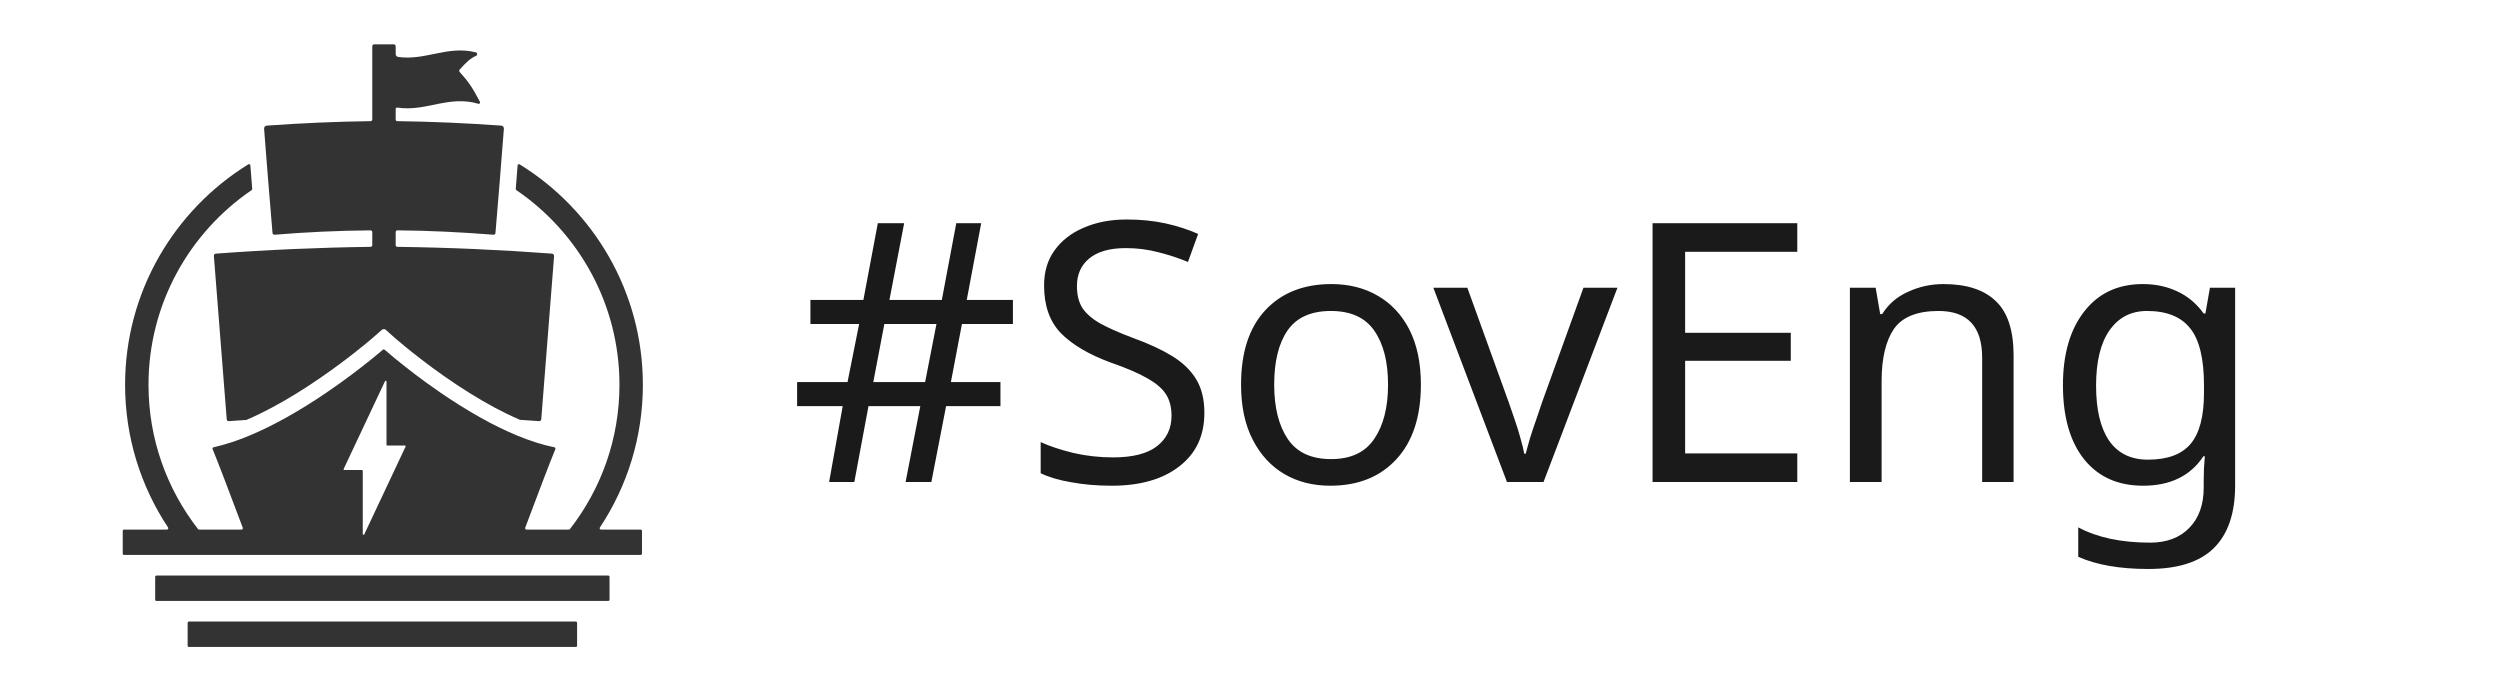
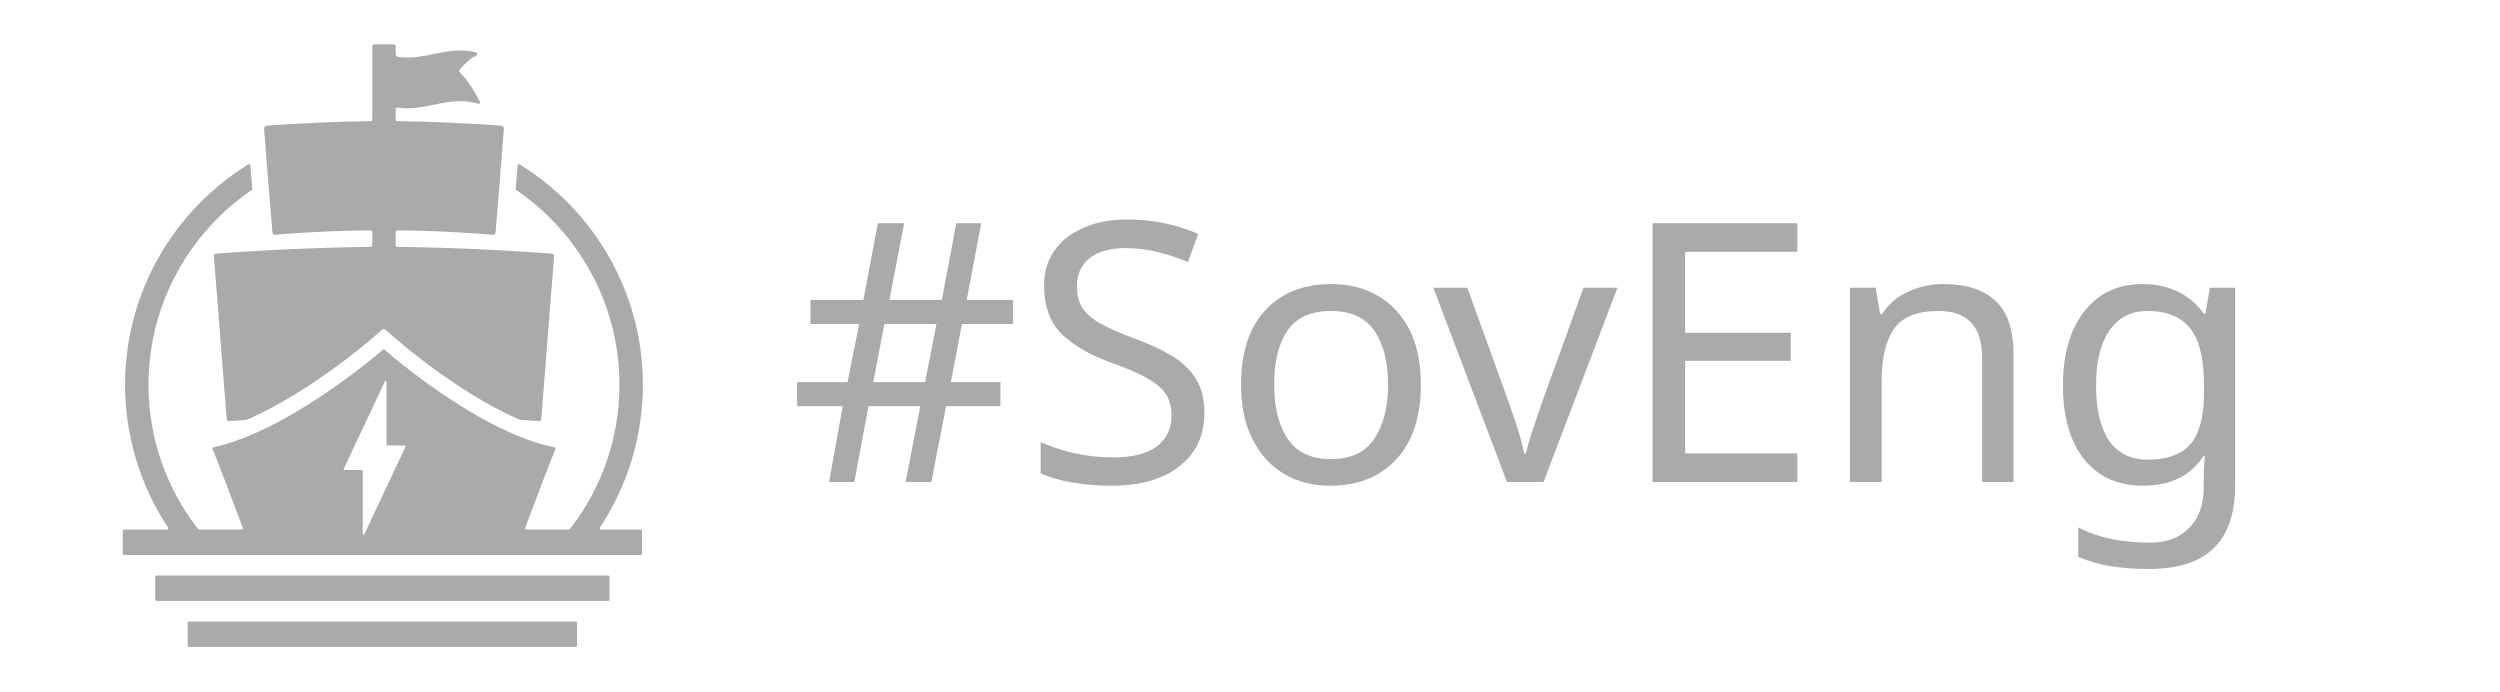
<svg xmlns="http://www.w3.org/2000/svg" viewBox="0 0 137.925 38.136" version="1.1" id="svg10" width="137.925" height="38.136">
  <defs id="defs1">
    <style id="style1">.cls-1{fill:#ea4335;}.cls-2{fill:#4285f4;}.cls-3{fill:#34a853;}.cls-4{fill:#fbbc05;}.cls-5{fill:#5f6368;}</style>
  </defs>
-   <g id="_34a764f2-cab5-4527-ab40-a4c3b86022cb_5" transform="matrix(0.08202065,0,0,0.08202065,6.746409,2.444996)" style="fill:#333333">
-     <rect x="22.124" y="357.338" width="305.623" height="17.064" rx="0.82" ry="0.82" style="fill:#333333;stroke-width:0px" id="rect4" />
-     <rect x="43.965" y="388.274" width="261.953" height="17.064" rx="0.82" ry="0.82" style="fill:#333333;stroke-width:0px" id="rect5" />
-     <path d="m 348.671,326.402 h -26.685 c -0.709,0 -1.129,-0.788 -0.735,-1.391 18.258,-27.538 28.916,-60.563 28.916,-96.003 0,-62.597 -33.182,-117.582 -82.89,-148.27 -0.578,-0.354 -1.326,0.026 -1.378,0.696 l -1.234,15.817 c -0.026,0.315 0.118,0.617 0.381,0.8 41.845,28.549 69.37,76.603 69.37,130.957 0,36.543 -12.43,70.224 -33.3,97.04 -0.171,0.223 -0.446,0.354 -0.722,0.354 h -28.536 c -0.63,0 -1.063,-0.63 -0.853,-1.208 8.414,-22.432 17.169,-45.442 20.306,-52.924 0.21,-0.525 -0.105,-1.102 -0.656,-1.208 -16.329,-3.321 -33.615,-10.973 -49.668,-19.951 -9.556,-5.342 -18.691,-11.157 -26.921,-16.788 -12.771,-8.742 -23.39,-17.077 -30.163,-22.629 -3.78,-3.098 -6.366,-5.329 -7.455,-6.274 -0.328,-0.289 -0.827,-0.302 -1.168,0 -1.05,0.906 -3.518,3.019 -7.127,5.933 -6.839,5.552 -17.759,14.058 -30.938,22.997 -8.296,5.631 -17.497,11.446 -27.118,16.814 -15.764,8.768 -32.684,16.328 -48.71,19.886 -0.551,0.118 -0.853,0.683 -0.643,1.194 3.124,7.469 11.879,30.492 20.306,52.95 0.223,0.578 -0.21,1.208 -0.84,1.208 H 51.659 c -0.289,0 -0.551,-0.131 -0.722,-0.354 -20.87,-26.816 -33.3,-60.497 -33.3,-97.04 0,-54.354 27.525,-102.408 69.37,-130.944 0.263,-0.184 0.42,-0.486 0.394,-0.801 L 86.153,81.433 c -0.053,-0.669 -0.801,-1.05 -1.378,-0.696 -49.708,30.689 -82.89,85.673 -82.89,148.27 0,35.44 10.645,68.465 28.916,96.003 0.394,0.604 -0.026,1.391 -0.735,1.391 H 1.19 c -0.499,0 -0.893,0.407 -0.893,0.892 v 15.278 c 0,0.486 0.394,0.893 0.893,0.893 h 347.482 c 0.499,0 0.906,-0.407 0.906,-0.893 v -15.278 c 0,-0.486 -0.407,-0.892 -0.906,-0.892 z M 190.567,270.557 162.753,329.639 c -0.236,0.48 -0.998,0.32 -0.998,-0.197 v -42.601 c 0,-0.271 -0.236,-0.492 -0.525,-0.492 h -11.853 c -0.381,0 -0.63,-0.357 -0.486,-0.677 l 27.827,-59.083 c 0.223,-0.48 0.998,-0.32 0.998,0.197 v 42.601 c 0,0.271 0.223,0.492 0.512,0.492 h 11.866 c 0.381,0 0.63,0.357 0.472,0.677 z" style="fill:#333333;stroke-width:0px" id="path5-3" />
-     <path d="m 290.448,142.507 c -2.876,36.572 -5.752,73.131 -8.628,109.702 -0.059,0.744 -0.706,1.3 -1.45,1.247 -4.189,-0.299 -8.377,-0.586 -12.555,-0.854 -0.227,-0.015 -0.448,-0.067 -0.656,-0.157 -11.222,-4.836 -22.412,-10.977 -32.789,-17.414 -25.215,-15.633 -45.691,-32.933 -50.469,-37.054 -0.643,-0.564 -1.011,-0.88 -1.05,-0.919 l -5.639,-5.02 c -0.737,-0.656 -1.848,-0.66 -2.59,-0.009 l -5.684,4.99 c -0.039,0.026 -0.302,0.263 -0.787,0.683 -3.4,2.914 -17.51,14.78 -36.306,27.591 -4.752,3.242 -9.805,6.55 -15.069,9.779 -10.444,6.425 -21.7,12.592 -32.988,17.442 -0.207,0.089 -0.427,0.141 -0.652,0.156 -3.852,0.255 -7.714,0.52 -11.568,0.796 -0.675,0.048 -1.261,-0.456 -1.314,-1.131 -2.886,-36.693 -5.771,-73.372 -8.657,-110.065 -0.059,-0.751 0.505,-1.409 1.257,-1.466 34.711,-2.6 69.374,-4.123 104.161,-4.582 0.631,-0.008 1.137,-0.52 1.137,-1.151 v -8.78 c 0,-0.643 -0.534,-1.165 -1.178,-1.159 -22.186,0.215 -42.421,1.153 -64.512,2.94 -0.716,0.058 -1.358,-0.493 -1.415,-1.21 -0.963,-12.241 -1.925,-22.519 -2.875,-34.693 C 97.71,86.421 97.264,80.659 96.804,74.91 96.331,68.871 95.857,62.822 95.384,56.781 c -0.085,-1.084 0.743,-2.031 1.827,-2.107 23.899,-1.674 45.879,-2.673 69.849,-2.995 0.6,-0.008 1.09,-0.496 1.09,-1.096 V 1.327 C 168.149,0.594 168.743,0 169.476,0 h 13.098 c 0.733,0 1.327,0.594 1.327,1.327 v 5.233 c 0,0.961 0.702,1.803 1.653,1.937 18.397,2.589 33.19,-7.859 52.223,-3.103 1.129,0.282 1.272,1.879 0.205,2.342 -3.817,1.656 -6.662,4.363 -11.086,9.303 -0.381,0.425 -0.376,1.09 0.007,1.514 5.362,5.937 8.406,9.961 13.675,20.137 0.367,0.708 -0.283,1.536 -1.048,1.31 -20.075,-5.926 -35.301,5.516 -54.511,2.546 -0.585,-0.09 -1.118,0.346 -1.118,0.938 v 7.163 c 0,0.564 0.46,1.022 1.023,1.029 24.008,0.322 46.007,1.321 69.928,2.996 1.085,0.076 1.912,1.023 1.827,2.107 -0.473,6.041 -0.948,12.09 -1.434,18.129 -0.446,5.749 -0.893,11.511 -1.352,17.26 -0.965,12.2 -1.93,22.495 -2.883,34.769 -0.052,0.675 -0.656,1.196 -1.331,1.143 -22.133,-1.734 -42.39,-2.757 -64.602,-2.951 -0.643,-0.006 -1.177,0.516 -1.177,1.159 v 8.781 c 0,0.631 0.506,1.143 1.137,1.151 34.707,0.458 69.304,1.975 103.936,4.564 0.882,0.066 1.545,0.839 1.476,1.721 z" style="fill:#333333;stroke-width:0px" id="path6-8" />
+   <g id="_34a764f2-cab5-4527-ab40-a4c3b86022cb_5" transform="matrix(0.08202065,0,0,0.08202065,6.746409,2.444996)" style="fill:#aaaaaa">
+     <rect x="22.124" y="357.338" width="305.623" height="17.064" rx="0.82" ry="0.82" style="fill:#aaaaaa;stroke-width:0px" id="rect4" />
+     <rect x="43.965" y="388.274" width="261.953" height="17.064" rx="0.82" ry="0.82" style="fill:#aaaaaa;stroke-width:0px" id="rect5" />
+     <path d="m 348.671,326.402 h -26.685 c -0.709,0 -1.129,-0.788 -0.735,-1.391 18.258,-27.538 28.916,-60.563 28.916,-96.003 0,-62.597 -33.182,-117.582 -82.89,-148.27 -0.578,-0.354 -1.326,0.026 -1.378,0.696 l -1.234,15.817 c -0.026,0.315 0.118,0.617 0.381,0.8 41.845,28.549 69.37,76.603 69.37,130.957 0,36.543 -12.43,70.224 -33.3,97.04 -0.171,0.223 -0.446,0.354 -0.722,0.354 h -28.536 c -0.63,0 -1.063,-0.63 -0.853,-1.208 8.414,-22.432 17.169,-45.442 20.306,-52.924 0.21,-0.525 -0.105,-1.102 -0.656,-1.208 -16.329,-3.321 -33.615,-10.973 -49.668,-19.951 -9.556,-5.342 -18.691,-11.157 -26.921,-16.788 -12.771,-8.742 -23.39,-17.077 -30.163,-22.629 -3.78,-3.098 -6.366,-5.329 -7.455,-6.274 -0.328,-0.289 -0.827,-0.302 -1.168,0 -1.05,0.906 -3.518,3.019 -7.127,5.933 -6.839,5.552 -17.759,14.058 -30.938,22.997 -8.296,5.631 -17.497,11.446 -27.118,16.814 -15.764,8.768 -32.684,16.328 -48.71,19.886 -0.551,0.118 -0.853,0.683 -0.643,1.194 3.124,7.469 11.879,30.492 20.306,52.95 0.223,0.578 -0.21,1.208 -0.84,1.208 H 51.659 c -0.289,0 -0.551,-0.131 -0.722,-0.354 -20.87,-26.816 -33.3,-60.497 -33.3,-97.04 0,-54.354 27.525,-102.408 69.37,-130.944 0.263,-0.184 0.42,-0.486 0.394,-0.801 L 86.153,81.433 c -0.053,-0.669 -0.801,-1.05 -1.378,-0.696 -49.708,30.689 -82.89,85.673 -82.89,148.27 0,35.44 10.645,68.465 28.916,96.003 0.394,0.604 -0.026,1.391 -0.735,1.391 H 1.19 c -0.499,0 -0.893,0.407 -0.893,0.892 v 15.278 c 0,0.486 0.394,0.893 0.893,0.893 h 347.482 c 0.499,0 0.906,-0.407 0.906,-0.893 v -15.278 c 0,-0.486 -0.407,-0.892 -0.906,-0.892 z M 190.567,270.557 162.753,329.639 c -0.236,0.48 -0.998,0.32 -0.998,-0.197 v -42.601 c 0,-0.271 -0.236,-0.492 -0.525,-0.492 h -11.853 c -0.381,0 -0.63,-0.357 -0.486,-0.677 l 27.827,-59.083 c 0.223,-0.48 0.998,-0.32 0.998,0.197 v 42.601 c 0,0.271 0.223,0.492 0.512,0.492 h 11.866 c 0.381,0 0.63,0.357 0.472,0.677 z" style="fill:#aaaaaa;stroke-width:0px" id="path5-3" />
+     <path d="m 290.448,142.507 c -2.876,36.572 -5.752,73.131 -8.628,109.702 -0.059,0.744 -0.706,1.3 -1.45,1.247 -4.189,-0.299 -8.377,-0.586 -12.555,-0.854 -0.227,-0.015 -0.448,-0.067 -0.656,-0.157 -11.222,-4.836 -22.412,-10.977 -32.789,-17.414 -25.215,-15.633 -45.691,-32.933 -50.469,-37.054 -0.643,-0.564 -1.011,-0.88 -1.05,-0.919 l -5.639,-5.02 c -0.737,-0.656 -1.848,-0.66 -2.59,-0.009 l -5.684,4.99 c -0.039,0.026 -0.302,0.263 -0.787,0.683 -3.4,2.914 -17.51,14.78 -36.306,27.591 -4.752,3.242 -9.805,6.55 -15.069,9.779 -10.444,6.425 -21.7,12.592 -32.988,17.442 -0.207,0.089 -0.427,0.141 -0.652,0.156 -3.852,0.255 -7.714,0.52 -11.568,0.796 -0.675,0.048 -1.261,-0.456 -1.314,-1.131 -2.886,-36.693 -5.771,-73.372 -8.657,-110.065 -0.059,-0.751 0.505,-1.409 1.257,-1.466 34.711,-2.6 69.374,-4.123 104.161,-4.582 0.631,-0.008 1.137,-0.52 1.137,-1.151 v -8.78 c 0,-0.643 -0.534,-1.165 -1.178,-1.159 -22.186,0.215 -42.421,1.153 -64.512,2.94 -0.716,0.058 -1.358,-0.493 -1.415,-1.21 -0.963,-12.241 -1.925,-22.519 -2.875,-34.693 C 97.71,86.421 97.264,80.659 96.804,74.91 96.331,68.871 95.857,62.822 95.384,56.781 c -0.085,-1.084 0.743,-2.031 1.827,-2.107 23.899,-1.674 45.879,-2.673 69.849,-2.995 0.6,-0.008 1.09,-0.496 1.09,-1.096 V 1.327 C 168.149,0.594 168.743,0 169.476,0 h 13.098 c 0.733,0 1.327,0.594 1.327,1.327 v 5.233 c 0,0.961 0.702,1.803 1.653,1.937 18.397,2.589 33.19,-7.859 52.223,-3.103 1.129,0.282 1.272,1.879 0.205,2.342 -3.817,1.656 -6.662,4.363 -11.086,9.303 -0.381,0.425 -0.376,1.09 0.007,1.514 5.362,5.937 8.406,9.961 13.675,20.137 0.367,0.708 -0.283,1.536 -1.048,1.31 -20.075,-5.926 -35.301,5.516 -54.511,2.546 -0.585,-0.09 -1.118,0.346 -1.118,0.938 v 7.163 c 0,0.564 0.46,1.022 1.023,1.029 24.008,0.322 46.007,1.321 69.928,2.996 1.085,0.076 1.912,1.023 1.827,2.107 -0.473,6.041 -0.948,12.09 -1.434,18.129 -0.446,5.749 -0.893,11.511 -1.352,17.26 -0.965,12.2 -1.93,22.495 -2.883,34.769 -0.052,0.675 -0.656,1.196 -1.331,1.143 -22.133,-1.734 -42.39,-2.757 -64.602,-2.951 -0.643,-0.006 -1.177,0.516 -1.177,1.159 v 8.781 c 0,0.631 0.506,1.143 1.137,1.151 34.707,0.458 69.304,1.975 103.936,4.564 0.882,0.066 1.545,0.839 1.476,1.721 z" style="fill:#aaaaaa;stroke-width:0px" id="path6-8" />
  </g>
  <text xml:space="preserve" style="font-size:20px;line-height:1.25;font-family:SOLUTION;-inkscape-font-specification:'SOLUTION, Normal';stroke-width:0.5" x="43.475" y="26.595" id="text10">
-     <tspan id="tspan10" x="43.475" y="26.595" style="font-style:normal;font-variant:normal;font-weight:normal;font-stretch:normal;font-size:20px;font-family:Thonburi;-inkscape-font-specification:'Thonburi, Normal';font-variant-ligatures:normal;font-variant-caps:normal;font-variant-numeric:normal;font-variant-east-asian:normal;fill:#1a1a1a;stroke-width:0.5">#SovEng</tspan>
+     <tspan id="tspan10" x="43.475" y="26.595" style="font-style:normal;font-variant:normal;font-weight:normal;font-stretch:normal;font-size:20px;font-family:Thonburi;-inkscape-font-specification:'Thonburi, Normal';font-variant-ligatures:normal;font-variant-caps:normal;font-variant-numeric:normal;font-variant-east-asian:normal;fill:#aaaaaa;stroke-width:0.5">#SovEng</tspan>
  </text>
</svg>
